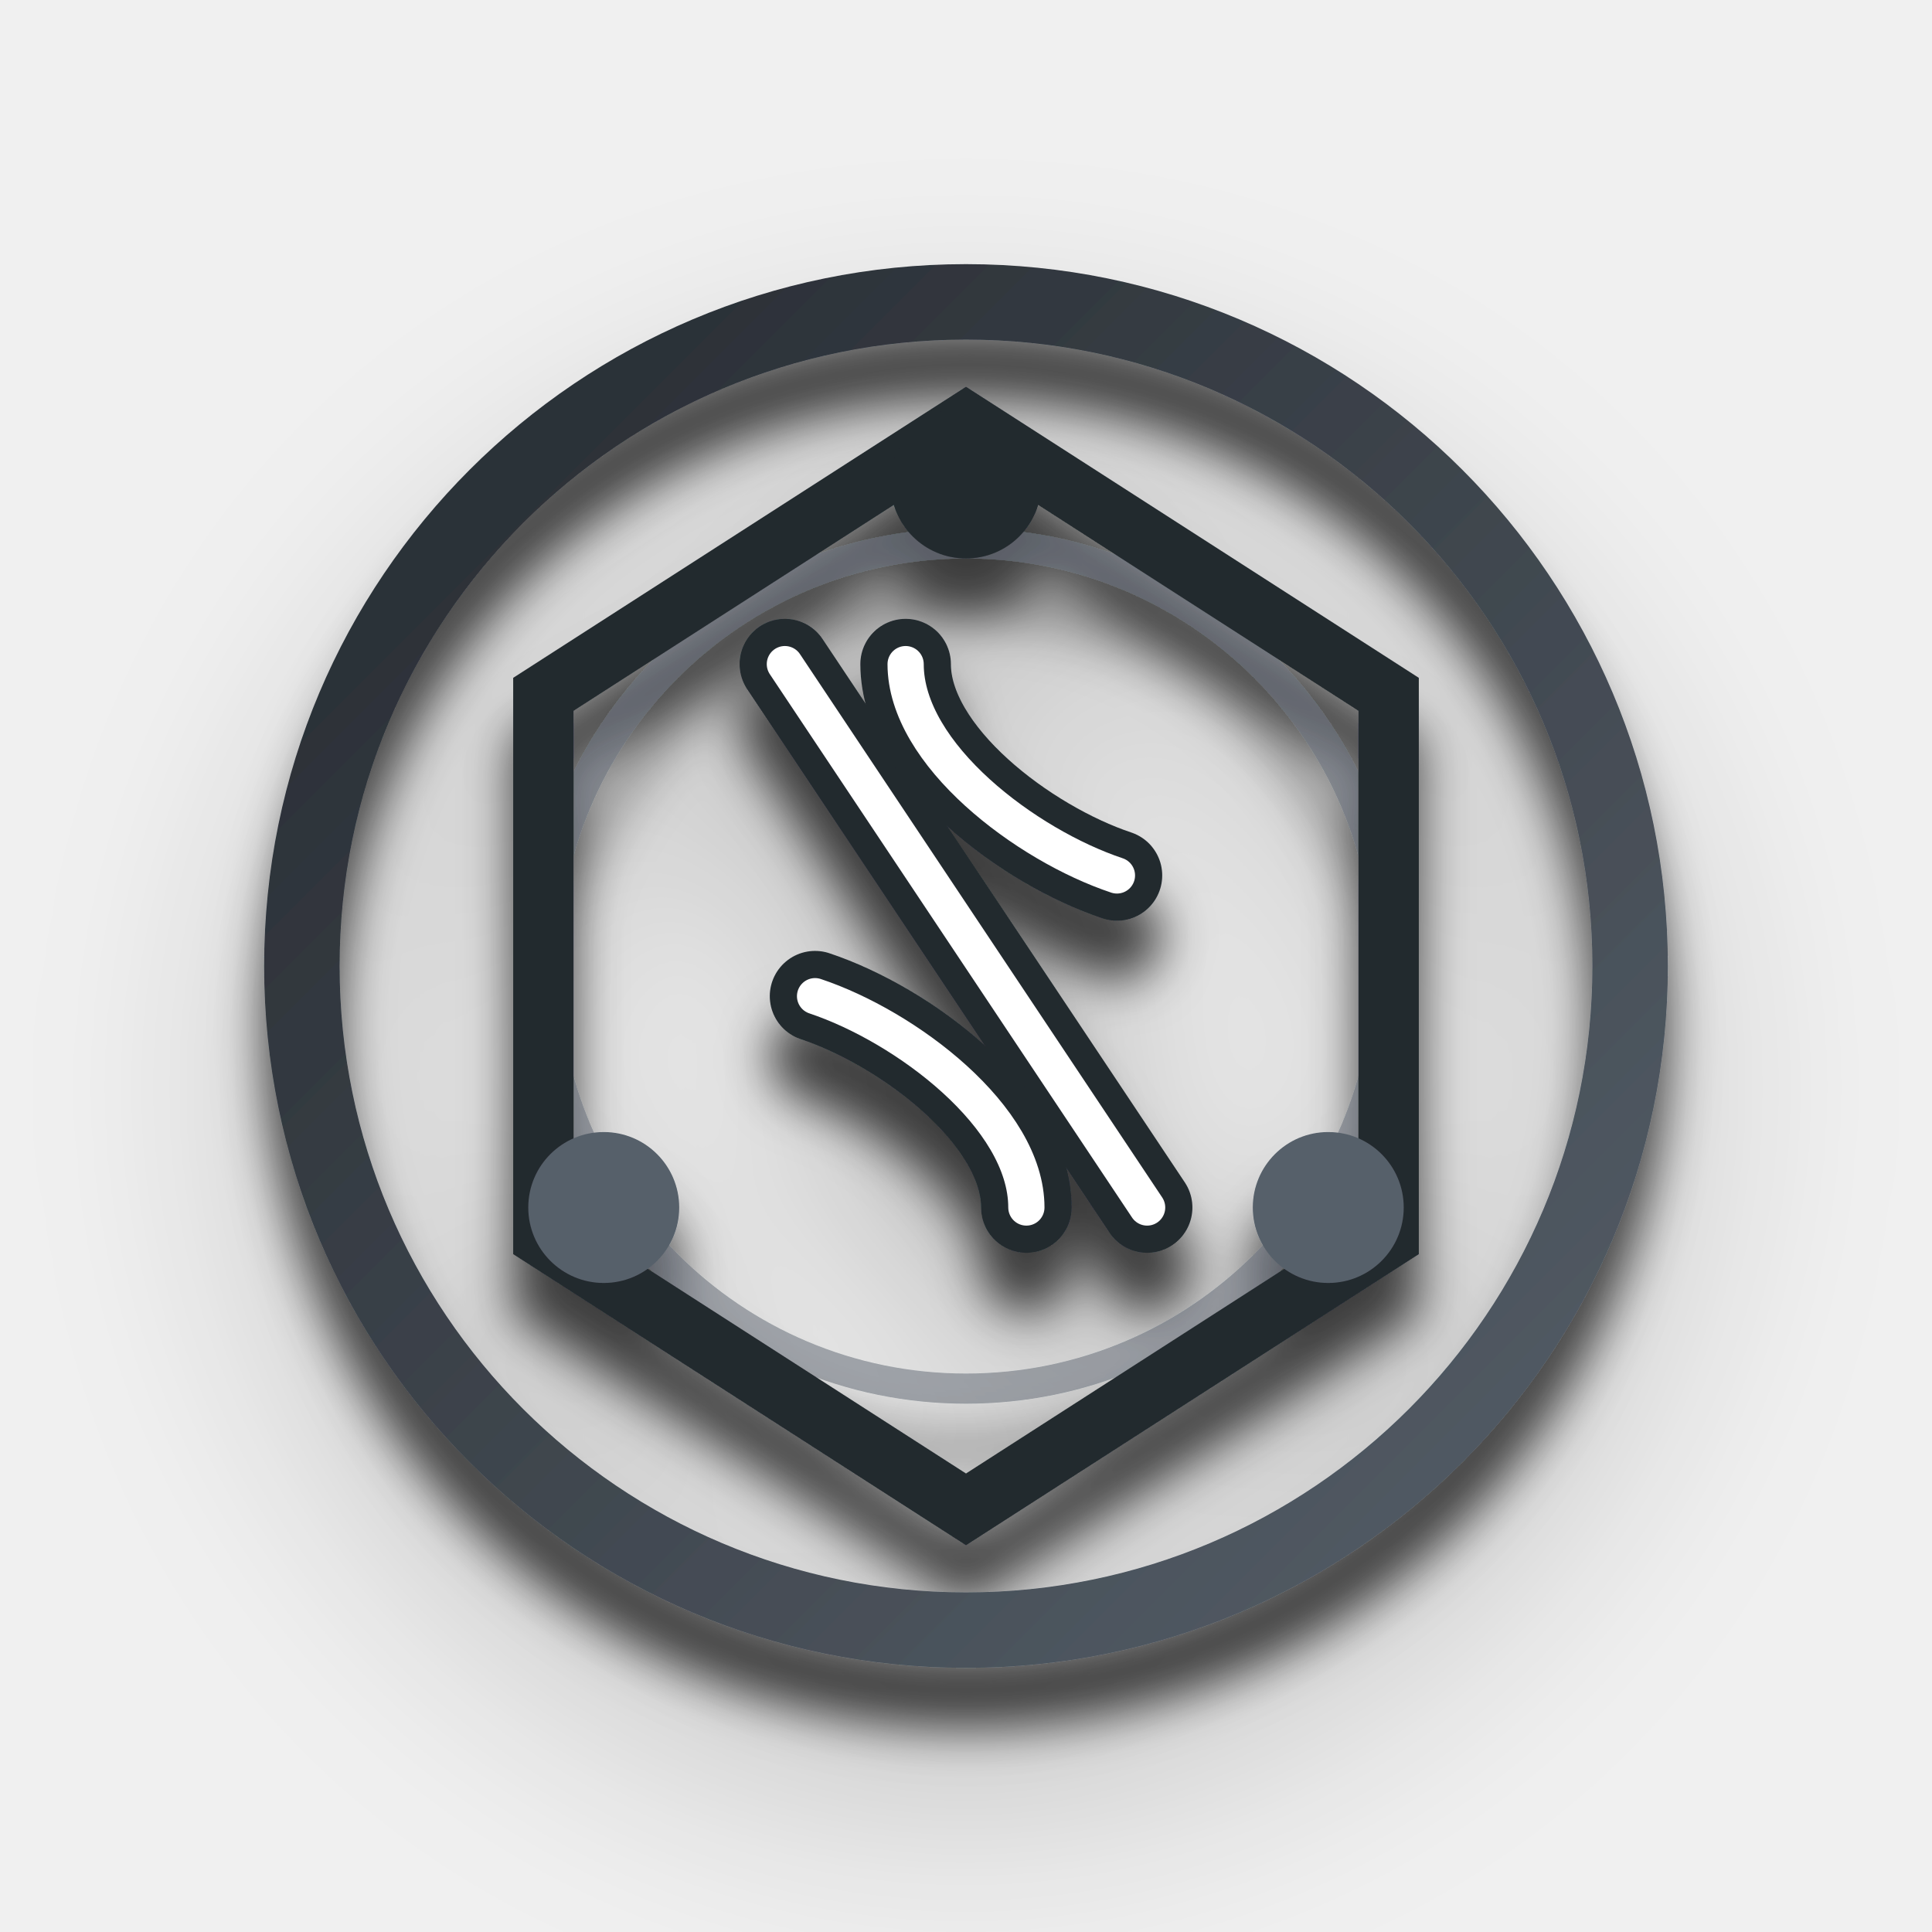
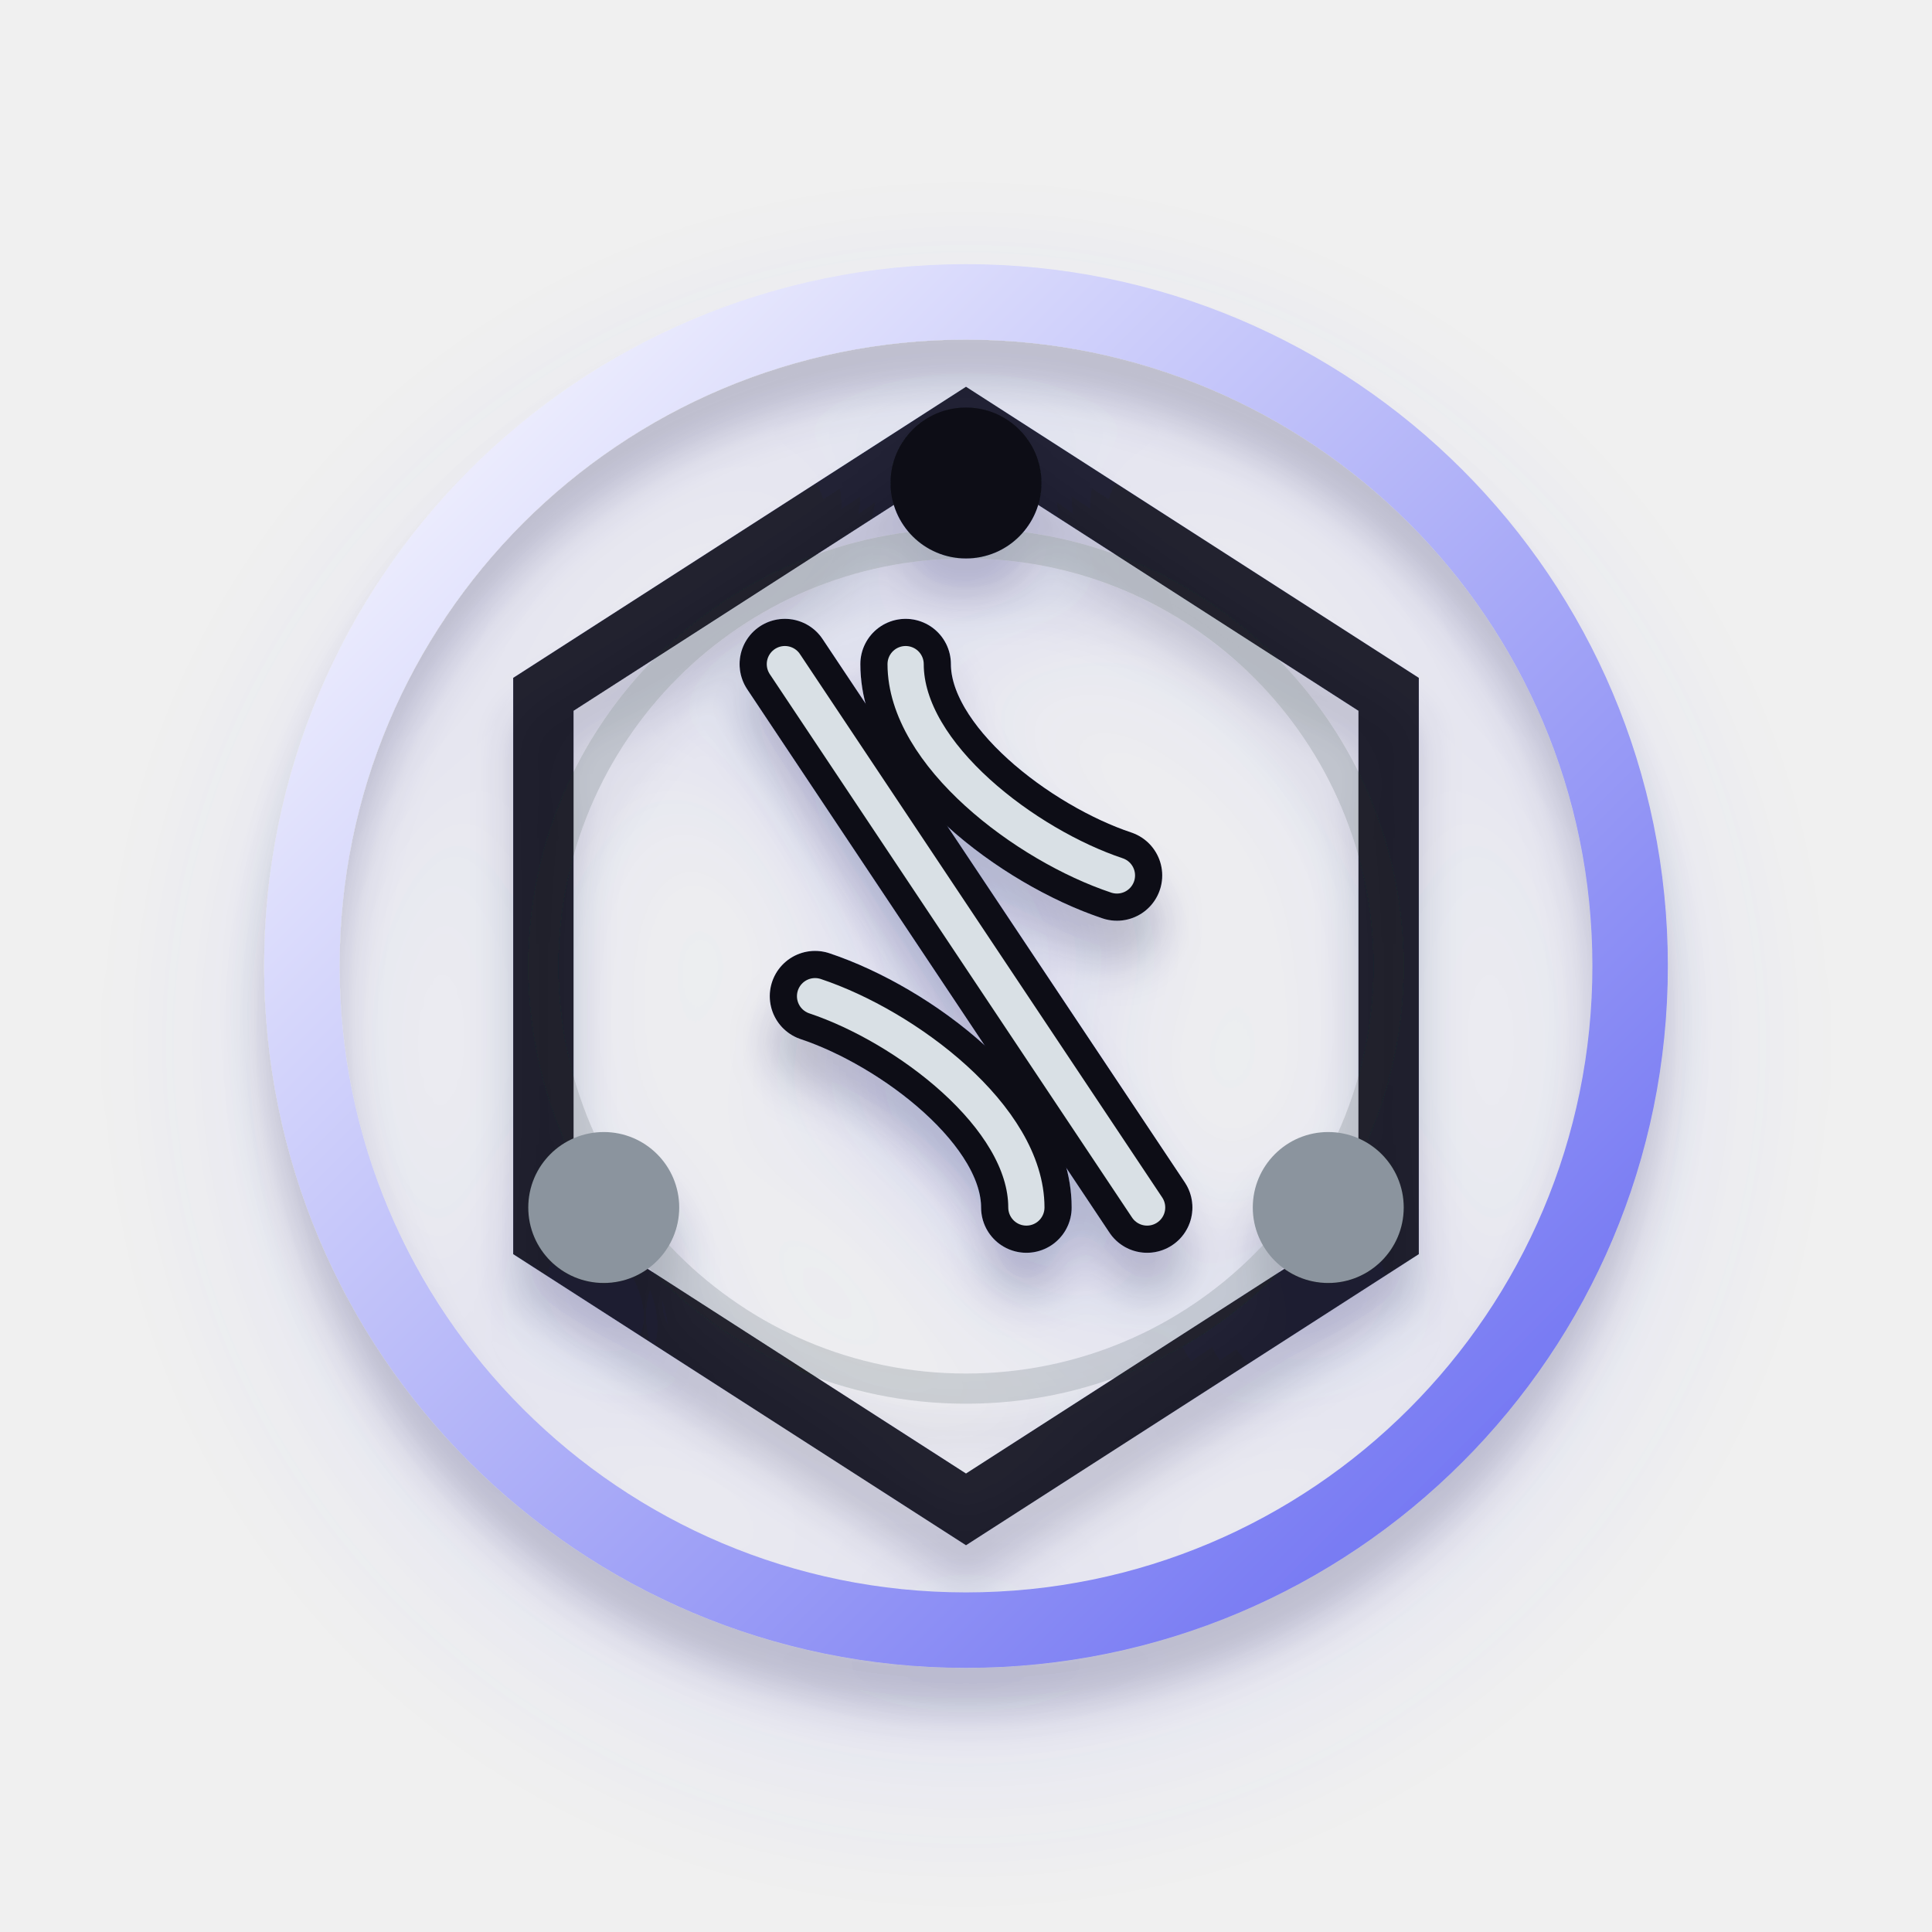
<svg xmlns="http://www.w3.org/2000/svg" viewBox="0 0 64 64" width="64" height="64">
  <defs>
-     <linearGradient id="grad-dark" x1="0%" y1="0%" x2="100%" y2="100%">
-       <stop offset="0%" stop-color="#24292f" />
-       <stop offset="100%" stop-color="#57606a" />
+     <linearGradient id="grad-silver" x1="0%" y1="0%" x2="100%" y2="100%">
+       <stop offset="0%" stop-color="#ffffff" />
+       <stop offset="100%" stop-color="#6366f1" />
    </linearGradient>
-     <filter id="firmDeepShadow" x="-100%" y="-100%" width="300%" height="300%">
-       <feGaussianBlur in="SourceAlpha" stdDeviation="0.8" result="blurSharp" />
-       <feOffset in="blurSharp" dx="0" dy="2" result="offsetSharp" />
-       <feFlood flood-color="#000000" flood-opacity="0.7" result="colorSharp" />
+     <filter id="firmDeepShadowLight" x="-100%" y="-100%" width="300%" height="300%">
+       <feGaussianBlur in="SourceAlpha" stdDeviation="0.7" result="blurSharp" />
+       <feOffset in="blurSharp" dx="0" dy="1.5" result="offsetSharp" />
+       <feFlood flood-color="#000000" flood-opacity="0.22" result="colorSharp" />
      <feComposite in="colorSharp" in2="offsetSharp" operator="in" result="shadowAnchor" />
-       <feGaussianBlur in="SourceAlpha" stdDeviation="3.5" result="blurSoft" />
-       <feOffset in="blurSoft" dx="0" dy="4" result="offsetSoft" />
-       <feFlood flood-color="#000000" flood-opacity="0.3" result="colorSoft" />
+       <feGaussianBlur in="SourceAlpha" stdDeviation="2.6" result="blurSoft" />
+       <feOffset in="blurSoft" dx="0" dy="2.6" result="offsetSoft" />
+       <feFlood flood-color="#6366f1" flood-opacity="0.18" result="colorSoft" />
      <feComposite in="colorSoft" in2="offsetSoft" operator="in" result="shadowAmbient" />
      <feMerge>
        <feMergeNode in="shadowAmbient" />
        <feMergeNode in="shadowAnchor" />
        <feMergeNode in="SourceGraphic" />
      </feMerge>
    </filter>
  </defs>
-   <g filter="url(#firmDeepShadow)">
-     <circle cx="32" cy="32" r="22" fill="none" stroke="url(#grad-dark)" stroke-width="2.5" />
-     <circle cx="32" cy="32" r="14" fill="none" stroke="#57606a" stroke-width="1" opacity="0.5" />
-     <polygon points="32,14 46,23 46,41 32,50 18,41 18,23" fill="none" stroke="#24292f" stroke-width="2" opacity="1" />
+   <g filter="url(#firmDeepShadowLight)">
+     <circle cx="32" cy="32" r="22" fill="none" stroke="url(#grad-silver)" stroke-width="2.5" />
+     <circle cx="32" cy="32" r="14" fill="none" stroke="#8b949e" stroke-width="1" opacity="0.35" />
+     <polygon points="32,14 46,23 46,41 32,50 18,41 18,23" fill="none" stroke="#0d1117" stroke-width="2" opacity="0.9" />
    <g transform="translate(32, 31)">
-       <g stroke="#24292f" stroke-width="3" stroke-linecap="round" fill="none">
+       <g stroke="#0d1117" stroke-width="3" stroke-linecap="round" fill="none">
        <path d="M-6,-9 L6,9" />
        <path d="M-2,-9 C-2,-6 2,-3 5,-2" />
        <path d="M2,9 C2,6 -2,3 -5,2" />
      </g>
-       <g stroke="#FFFFFF" stroke-width="1.2" stroke-linecap="round" fill="none">
+       <g stroke="#f0f6fc" stroke-width="1.2" stroke-linecap="round" fill="none" opacity="0.9">
        <path d="M-6,-9 L6,9" />
        <path d="M-2,-9 C-2,-6 2,-3 5,-2" />
        <path d="M2,9 C2,6 -2,3 -5,2" />
      </g>
    </g>
-     <circle cx="32" cy="16" r="2.5" fill="#24292f" />
-     <circle cx="44" cy="40" r="2.5" fill="#57606a" />
-     <circle cx="20" cy="40" r="2.5" fill="#57606a" />
+     <circle cx="32" cy="16" r="2.5" fill="#0d1117" />
+     <circle cx="44" cy="40" r="2.5" fill="#8b949e" />
+     <circle cx="20" cy="40" r="2.5" fill="#8b949e" />
  </g>
</svg>
